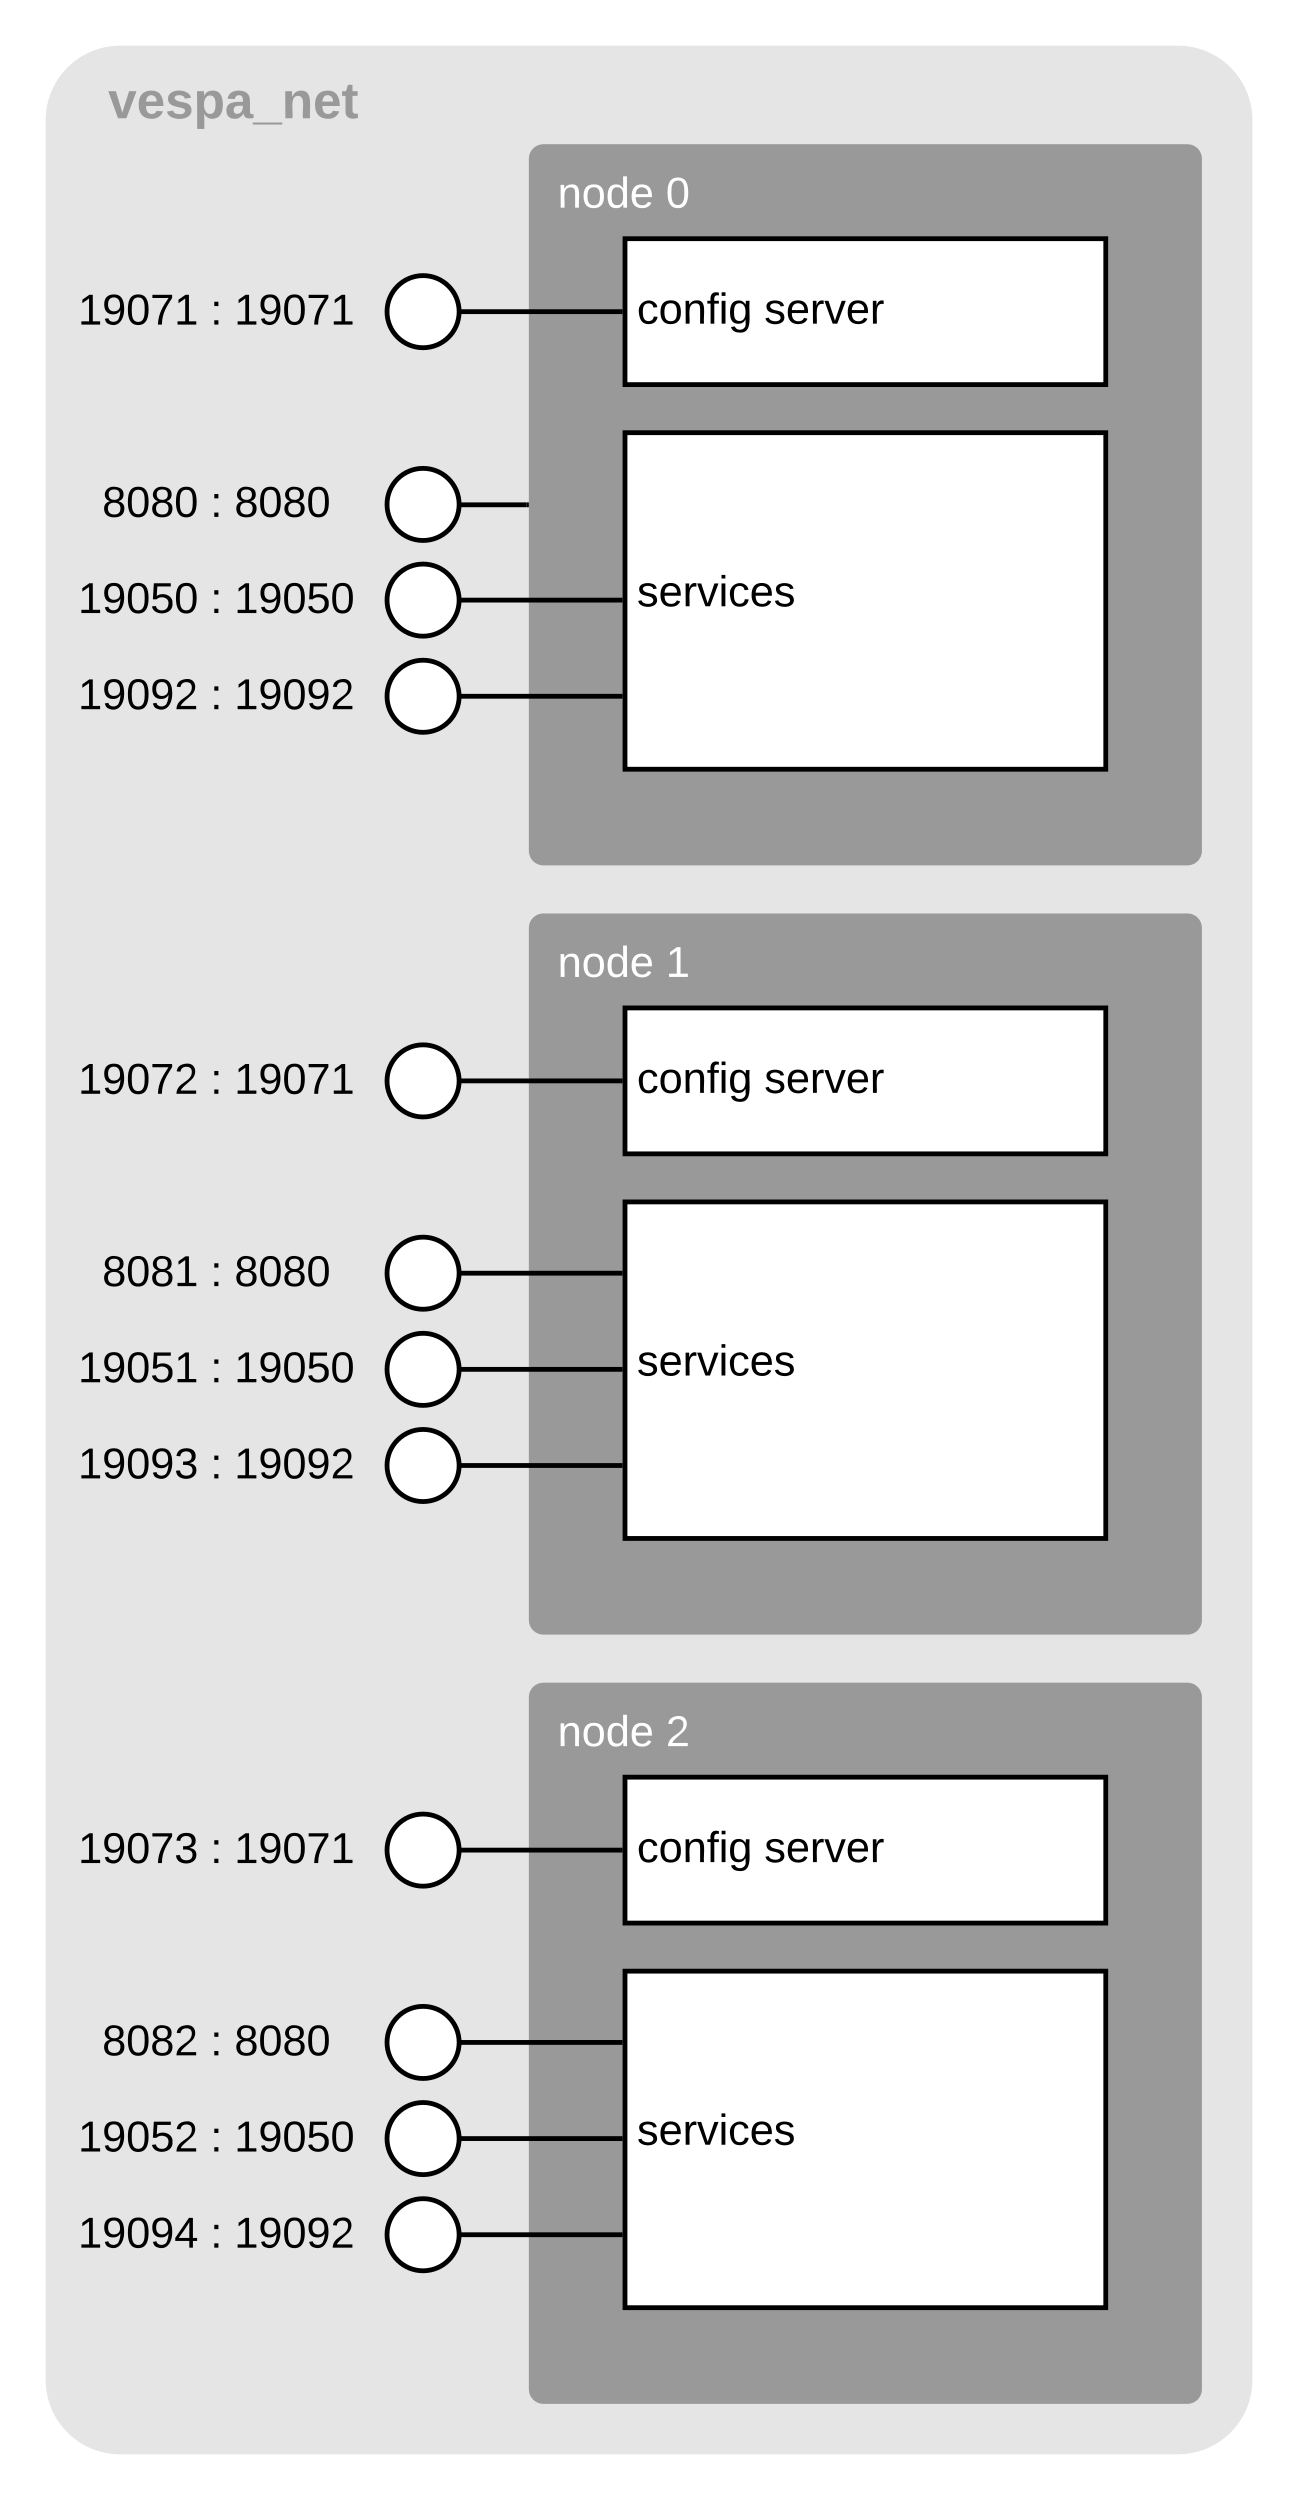
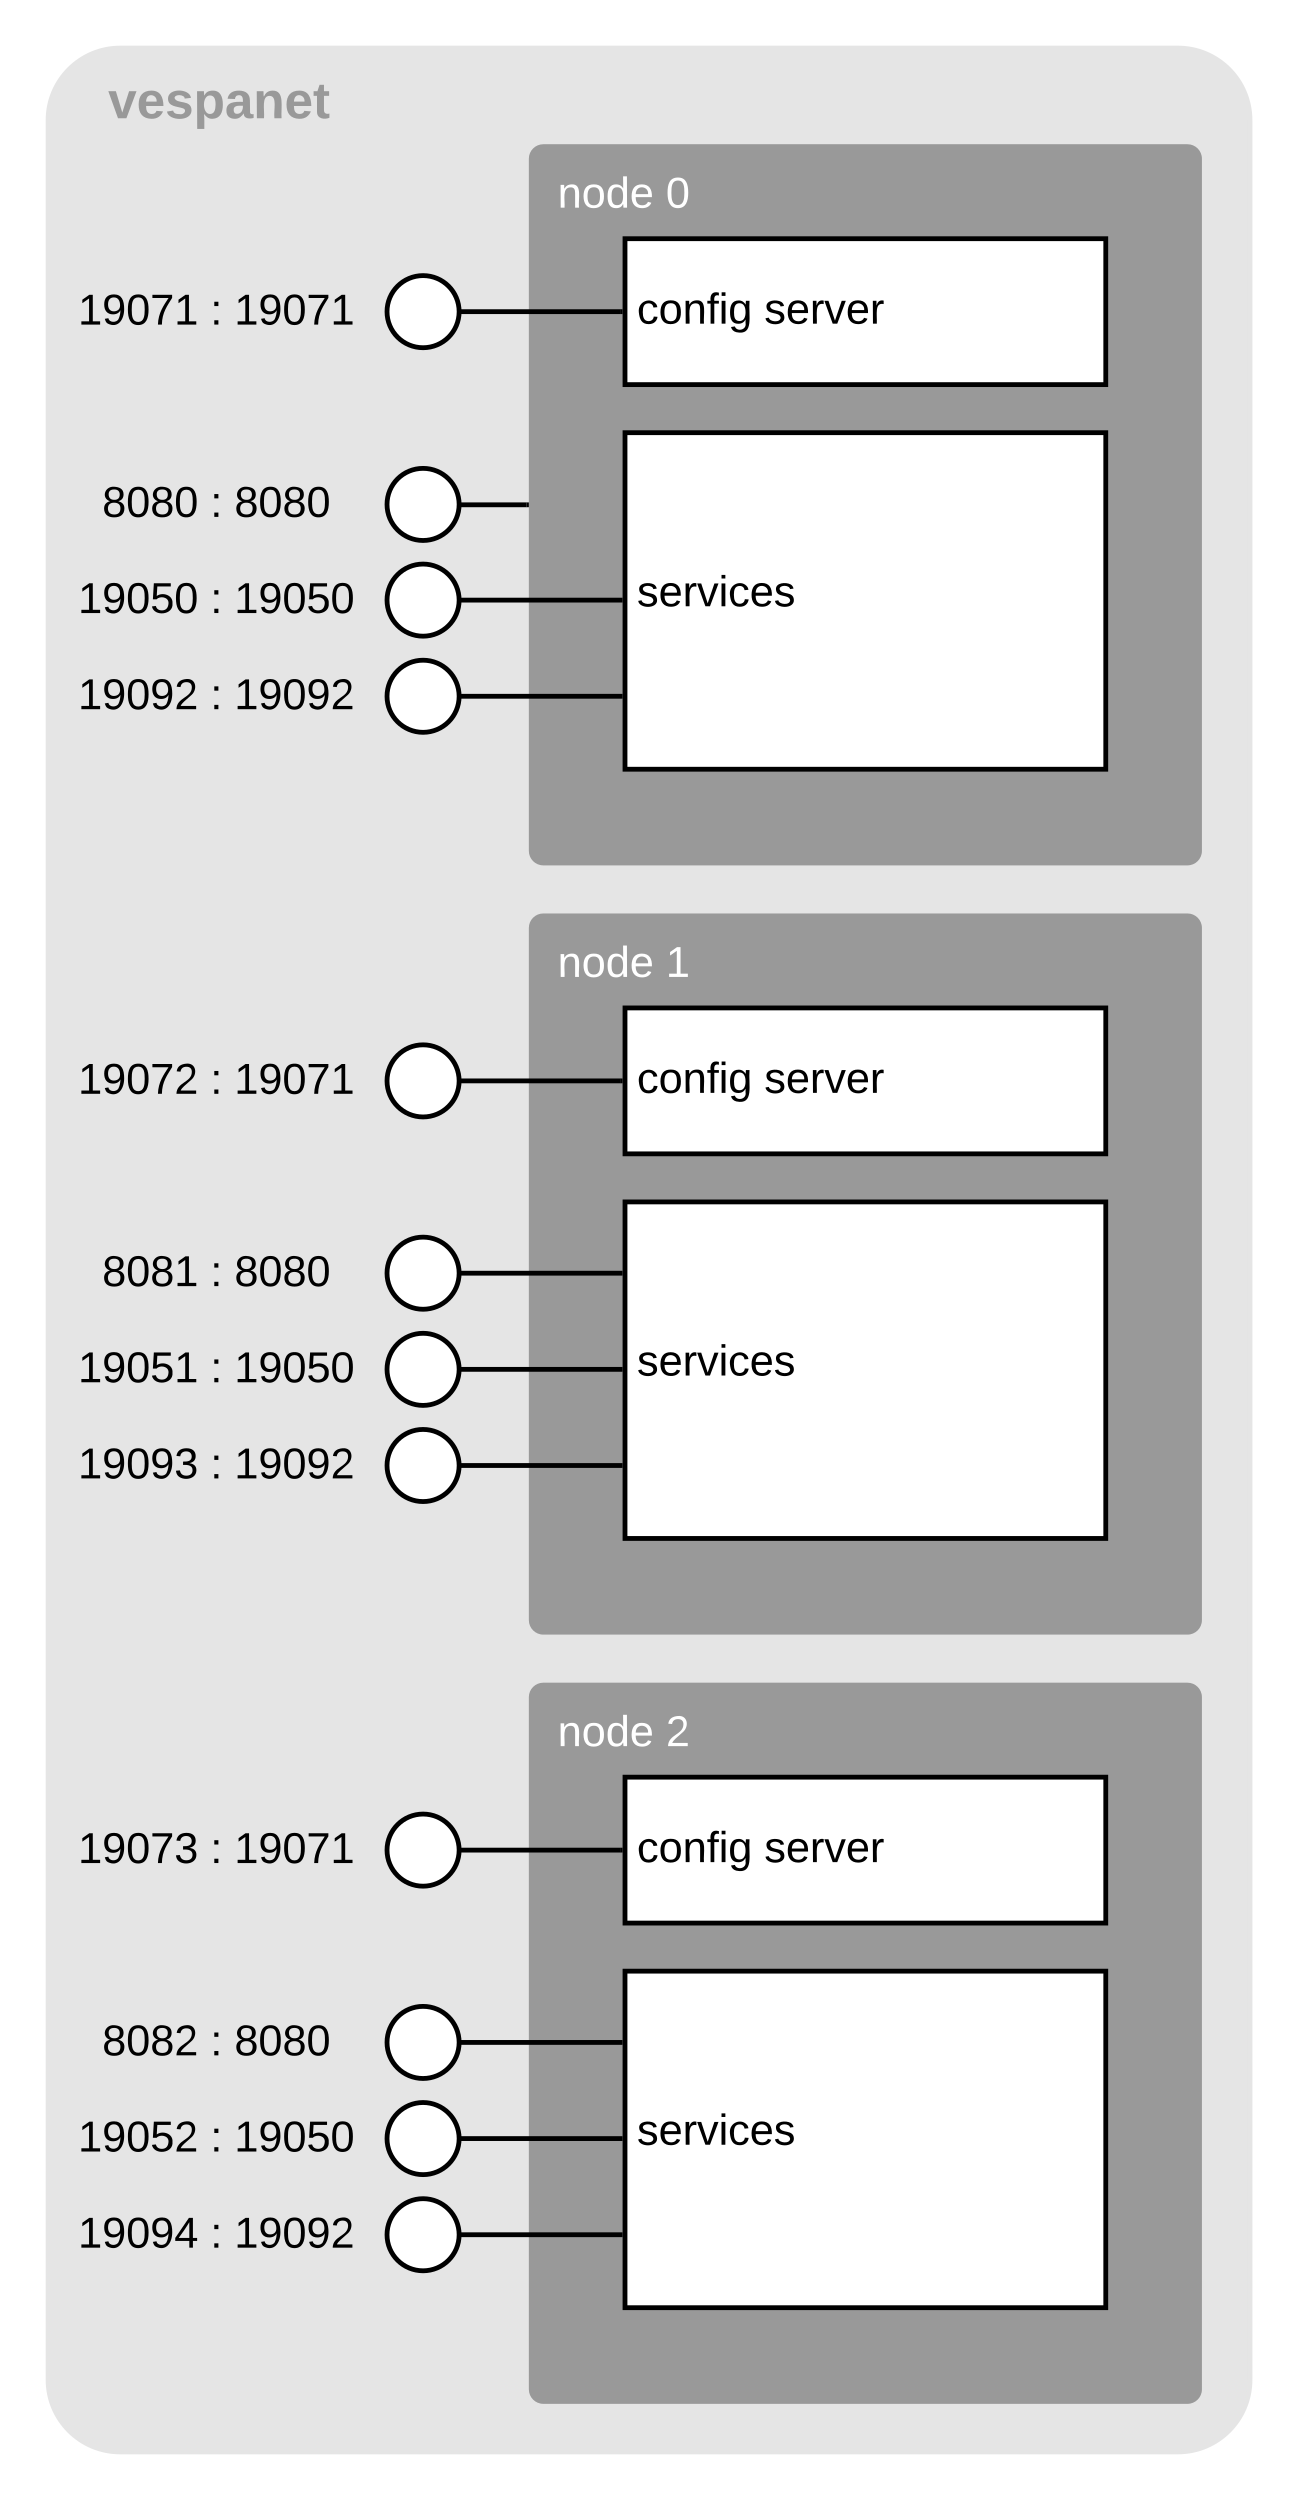
<svg xmlns="http://www.w3.org/2000/svg" xmlns:ns1="lucid" xmlns:xlink="http://www.w3.org/1999/xlink" width="540" height="1040">
  <g transform="translate(-240 1120)" ns1:page-tab-id="0_0">
    <path d="M0-1259.2h1870.4V64H0z" fill="#fff" />
    <path d="M730-1100c16.57 0 30 13.43 30 30v940c0 16.57-13.43 30-30 30H290c-16.57 0-30-13.43-30-30v-940c0-16.57 13.43-30 30-30z" stroke="#e5e5e5" stroke-width="2" fill="#e5e5e5" />
    <path d="M460-734c0-3.3 2.7-6 6-6h268c3.3 0 6 2.7 6 6v288c0 3.3-2.7 6-6 6H466c-3.3 0-6-2.7-6-6z" stroke="#000" stroke-opacity="0" stroke-width="3" fill="#999" />
    <use xlink:href="#a" transform="matrix(1,0,0,1,472,-728) translate(0 14.4)" />
    <use xlink:href="#b" transform="matrix(1,0,0,1,472,-728) translate(45 14.4)" />
    <path d="M460-414c0-3.3 2.7-6 6-6h268c3.3 0 6 2.7 6 6v288c0 3.3-2.7 6-6 6H466c-3.3 0-6-2.7-6-6z" stroke="#000" stroke-opacity="0" stroke-width="3" fill="#999" />
    <use xlink:href="#a" transform="matrix(1,0,0,1,472,-408) translate(0 14.4)" />
    <use xlink:href="#c" transform="matrix(1,0,0,1,472,-408) translate(45 14.4)" />
    <path d="M460-1054c0-3.3 2.7-6 6-6h268c3.3 0 6 2.7 6 6v288c0 3.3-2.7 6-6 6H466c-3.3 0-6-2.7-6-6z" stroke="#000" stroke-opacity="0" stroke-width="3" fill="#999" />
    <use xlink:href="#a" transform="matrix(1,0,0,1,472,-1048) translate(0 14.4)" />
    <use xlink:href="#d" transform="matrix(1,0,0,1,472,-1048) translate(45 14.4)" />
    <path d="M500-1020.7h200v60.7H500z" stroke="#000" stroke-width="2" fill="#fff" />
    <use xlink:href="#e" transform="matrix(1,0,0,1,505,-1015.697) translate(0 30.3375)" />
    <use xlink:href="#f" transform="matrix(1,0,0,1,505,-1015.697) translate(52.95 30.3375)" />
    <path d="M280-1100h220v47.4H280z" stroke="#000" stroke-opacity="0" stroke-width="2" fill="#fff" fill-opacity="0" />
    <use xlink:href="#g" transform="matrix(1,0,0,1,285,-1095) translate(0 24.19167)" />
    <path d="M500-940h200v140H500z" stroke="#000" stroke-width="2" fill="#fff" />
    <use xlink:href="#h" transform="matrix(1,0,0,1,505,-935) translate(0 67.2125)" />
    <path d="M498-990.35h-67.33" stroke="#000" stroke-width="2" fill="none" />
    <path d="M499-989.35h-1.03v-2H499" />
    <path d="M431-990.35c0 8.3-6.7 15-15 15-8.28 0-15-6.7-15-15 0-8.28 6.72-15 15-15 8.3 0 15 6.72 15 15z" stroke="#000" stroke-width="2" fill="#fff" />
    <path d="M260-1020h140v60H260z" stroke="#000" stroke-opacity="0" stroke-width="2" fill="#fff" fill-opacity="0" />
    <use xlink:href="#i" transform="matrix(1,0,0,1,265,-1015) translate(7.5 30.025)" />
    <use xlink:href="#j" transform="matrix(1,0,0,1,265,-1015) translate(62.5 30.025)" />
    <use xlink:href="#k" transform="matrix(1,0,0,1,265,-1015) translate(72.5 30.025)" />
    <path d="M459-910h-28.68" stroke="#000" stroke-width="2" fill="none" />
    <path d="M460-909h-1.03v-2H460" />
    <path d="M431-910.16c0 8.28-6.72 15-15 15-8.3 0-15-6.72-15-15 0-8.3 6.7-15 15-15 8.28 0 15 6.7 15 15z" stroke="#000" stroke-width="2" fill="#fff" />
    <path d="M260-940h140v60H260z" stroke="#000" stroke-opacity="0" stroke-width="2" fill="#fff" fill-opacity="0" />
    <use xlink:href="#l" transform="matrix(1,0,0,1,265,-935) translate(17.5 30.025)" />
    <use xlink:href="#j" transform="matrix(1,0,0,1,265,-935) translate(62.5 30.025)" />
    <use xlink:href="#m" transform="matrix(1,0,0,1,265,-935) translate(72.5 30.025)" />
    <path d="M498-870.35h-67.33M497.97-870.35H499" stroke="#000" stroke-width="2" fill="none" />
    <path d="M431-870.35c0 8.3-6.72 15-15 15-8.28 0-15-6.7-15-15 0-8.28 6.72-15 15-15 8.28 0 15 6.72 15 15z" stroke="#000" stroke-width="2" fill="#fff" />
    <path d="M260-900h140v60H260z" stroke="#000" stroke-opacity="0" stroke-width="2" fill="#fff" fill-opacity="0" />
    <use xlink:href="#n" transform="matrix(1,0,0,1,265,-895) translate(7.5 30.025)" />
    <use xlink:href="#j" transform="matrix(1,0,0,1,265,-895) translate(62.5 30.025)" />
    <use xlink:href="#o" transform="matrix(1,0,0,1,265,-895) translate(72.5 30.025)" />
    <path d="M498-830.35h-67.33M497.97-830.35H499" stroke="#000" stroke-width="2" fill="none" />
    <path d="M431-830.35c0 8.3-6.72 15-15 15-8.28 0-15-6.7-15-15 0-8.28 6.72-15 15-15 8.28 0 15 6.72 15 15z" stroke="#000" stroke-width="2" fill="#fff" />
    <path d="M260-860h140v60H260z" stroke="#000" stroke-opacity="0" stroke-width="2" fill="#fff" fill-opacity="0" />
    <use xlink:href="#p" transform="matrix(1,0,0,1,265,-855) translate(7.5 30.025)" />
    <use xlink:href="#j" transform="matrix(1,0,0,1,265,-855) translate(62.5 30.025)" />
    <use xlink:href="#q" transform="matrix(1,0,0,1,265,-855) translate(72.5 30.025)" />
    <path d="M500-700.7h200v60.7H500z" stroke="#000" stroke-width="2" fill="#fff" />
    <use xlink:href="#e" transform="matrix(1,0,0,1,505,-695.6968) translate(0 30.3375)" />
    <use xlink:href="#f" transform="matrix(1,0,0,1,505,-695.6968) translate(52.95 30.3375)" />
    <path d="M500-620h200v140H500z" stroke="#000" stroke-width="2" fill="#fff" />
    <use xlink:href="#h" transform="matrix(1,0,0,1,505,-615) translate(0 67.2125)" />
    <path d="M498-670.35h-67.33" stroke="#000" stroke-width="2" fill="none" />
    <path d="M499-669.35h-1.03v-2H499" />
    <path d="M431-670.35c0 8.3-6.7 15-15 15-8.28 0-15-6.7-15-15 0-8.28 6.72-15 15-15 8.3 0 15 6.72 15 15z" stroke="#000" stroke-width="2" fill="#fff" />
    <path d="M260-700h140v60H260z" stroke="#000" stroke-opacity="0" stroke-width="2" fill="#fff" fill-opacity="0" />
    <use xlink:href="#r" transform="matrix(1,0,0,1,265,-695) translate(7.5 30.025)" />
    <use xlink:href="#j" transform="matrix(1,0,0,1,265,-695) translate(62.5 30.025)" />
    <use xlink:href="#k" transform="matrix(1,0,0,1,265,-695) translate(72.5 30.025)" />
    <path d="M498-590.35h-67.33M497.97-590.35H499" stroke="#000" stroke-width="2" fill="none" />
    <path d="M431-590.35c0 8.3-6.72 15-15 15-8.28 0-15-6.7-15-15 0-8.28 6.72-15 15-15 8.28 0 15 6.72 15 15z" stroke="#000" stroke-width="2" fill="#fff" />
    <path d="M260-620h140v60H260z" stroke="#000" stroke-opacity="0" stroke-width="2" fill="#fff" fill-opacity="0" />
    <use xlink:href="#s" transform="matrix(1,0,0,1,265,-615) translate(17.5 30.025)" />
    <use xlink:href="#j" transform="matrix(1,0,0,1,265,-615) translate(62.5 30.025)" />
    <use xlink:href="#m" transform="matrix(1,0,0,1,265,-615) translate(72.5 30.025)" />
    <path d="M498-550.35h-67.33M497.97-550.35H499" stroke="#000" stroke-width="2" fill="none" />
    <path d="M431-550.35c0 8.3-6.72 15-15 15-8.28 0-15-6.7-15-15 0-8.28 6.72-15 15-15 8.28 0 15 6.72 15 15z" stroke="#000" stroke-width="2" fill="#fff" />
    <path d="M260-580h140v60H260z" stroke="#000" stroke-opacity="0" stroke-width="2" fill="#fff" fill-opacity="0" />
    <use xlink:href="#t" transform="matrix(1,0,0,1,265,-575) translate(7.5 30.025)" />
    <use xlink:href="#j" transform="matrix(1,0,0,1,265,-575) translate(62.5 30.025)" />
    <use xlink:href="#o" transform="matrix(1,0,0,1,265,-575) translate(72.5 30.025)" />
    <path d="M498-510.35h-67.33M497.97-510.35H499" stroke="#000" stroke-width="2" fill="none" />
    <path d="M431-510.35c0 8.3-6.72 15-15 15-8.28 0-15-6.7-15-15 0-8.28 6.72-15 15-15 8.28 0 15 6.72 15 15z" stroke="#000" stroke-width="2" fill="#fff" />
    <path d="M260-540h140v60H260z" stroke="#000" stroke-opacity="0" stroke-width="2" fill="#fff" fill-opacity="0" />
    <use xlink:href="#u" transform="matrix(1,0,0,1,265,-535) translate(7.5 30.025)" />
    <use xlink:href="#j" transform="matrix(1,0,0,1,265,-535) translate(62.5 30.025)" />
    <use xlink:href="#q" transform="matrix(1,0,0,1,265,-535) translate(72.5 30.025)" />
    <path d="M500-380.7h200v60.7H500z" stroke="#000" stroke-width="2" fill="#fff" />
    <use xlink:href="#e" transform="matrix(1,0,0,1,505,-375.6968) translate(0 30.3375)" />
    <use xlink:href="#f" transform="matrix(1,0,0,1,505,-375.6968) translate(52.95 30.3375)" />
    <path d="M500-300h200v140H500z" stroke="#000" stroke-width="2" fill="#fff" />
    <g>
      <use xlink:href="#h" transform="matrix(1,0,0,1,505,-295) translate(0 67.2125)" />
    </g>
    <path d="M498-350.35h-67.33" stroke="#000" stroke-width="2" fill="none" />
    <path d="M499-349.35h-1.03v-2H499" />
    <path d="M431-350.35c0 8.3-6.72 15-15 15-8.28 0-15-6.7-15-15 0-8.28 6.72-15 15-15 8.28 0 15 6.72 15 15z" stroke="#000" stroke-width="2" fill="#fff" />
    <path d="M260-380h140v60H260z" stroke="#000" stroke-opacity="0" stroke-width="2" fill="#fff" fill-opacity="0" />
    <g>
      <use xlink:href="#v" transform="matrix(1,0,0,1,265,-375) translate(7.5 30.025)" />
      <use xlink:href="#j" transform="matrix(1,0,0,1,265,-375) translate(62.5 30.025)" />
      <use xlink:href="#k" transform="matrix(1,0,0,1,265,-375) translate(72.5 30.025)" />
    </g>
    <path d="M498-270.35h-67.33M497.97-270.35H499" stroke="#000" stroke-width="2" fill="none" />
    <path d="M431-270.35c0 8.3-6.72 15-15 15-8.28 0-15-6.7-15-15 0-8.28 6.72-15 15-15 8.28 0 15 6.72 15 15z" stroke="#000" stroke-width="2" fill="#fff" />
    <path d="M260-300h140v60H260z" stroke="#000" stroke-opacity="0" stroke-width="2" fill="#fff" fill-opacity="0" />
    <g>
      <use xlink:href="#w" transform="matrix(1,0,0,1,265,-295) translate(17.5 30.025)" />
      <use xlink:href="#j" transform="matrix(1,0,0,1,265,-295) translate(62.5 30.025)" />
      <use xlink:href="#m" transform="matrix(1,0,0,1,265,-295) translate(72.5 30.025)" />
    </g>
    <path d="M498-230.35h-67.33M497.97-230.35H499" stroke="#000" stroke-width="2" fill="none" />
    <path d="M431-230.35c0 8.3-6.72 15-15 15-8.28 0-15-6.7-15-15 0-8.28 6.72-15 15-15 8.28 0 15 6.72 15 15z" stroke="#000" stroke-width="2" fill="#fff" />
    <path d="M260-260h140v60H260z" stroke="#000" stroke-opacity="0" stroke-width="2" fill="#fff" fill-opacity="0" />
    <g>
      <use xlink:href="#x" transform="matrix(1,0,0,1,265,-255) translate(7.5 30.025)" />
      <use xlink:href="#j" transform="matrix(1,0,0,1,265,-255) translate(62.5 30.025)" />
      <use xlink:href="#o" transform="matrix(1,0,0,1,265,-255) translate(72.5 30.025)" />
    </g>
    <path d="M498-190.35h-67.33M497.97-190.35H499" stroke="#000" stroke-width="2" fill="none" />
    <path d="M431-190.35c0 8.3-6.72 15-15 15-8.28 0-15-6.7-15-15 0-8.28 6.72-15 15-15 8.28 0 15 6.72 15 15z" stroke="#000" stroke-width="2" fill="#fff" />
    <path d="M260-220h140v60H260z" stroke="#000" stroke-opacity="0" stroke-width="2" fill="#fff" fill-opacity="0" />
    <g>
      <use xlink:href="#y" transform="matrix(1,0,0,1,265,-215) translate(7.5 30.025)" />
      <use xlink:href="#j" transform="matrix(1,0,0,1,265,-215) translate(62.5 30.025)" />
      <use xlink:href="#q" transform="matrix(1,0,0,1,265,-215) translate(72.5 30.025)" />
    </g>
    <defs>
      <path fill="#fff" d="M117-194c89-4 53 116 60 194h-32v-121c0-31-8-49-39-48C34-167 62-67 57 0H25l-1-190h30c1 10-1 24 2 32 11-22 29-35 61-36" id="z" />
      <path fill="#fff" d="M100-194c62-1 85 37 85 99 1 63-27 99-86 99S16-35 15-95c0-66 28-99 85-99zM99-20c44 1 53-31 53-75 0-43-8-75-51-75s-53 32-53 75 10 74 51 75" id="A" />
      <path fill="#fff" d="M85-194c31 0 48 13 60 33l-1-100h32l1 261h-30c-2-10 0-23-3-31C134-8 116 4 85 4 32 4 16-35 15-94c0-66 23-100 70-100zm9 24c-40 0-46 34-46 75 0 40 6 74 45 74 42 0 51-32 51-76 0-42-9-74-50-73" id="B" />
      <path fill="#fff" d="M100-194c63 0 86 42 84 106H49c0 40 14 67 53 68 26 1 43-12 49-29l28 8c-11 28-37 45-77 45C44 4 14-33 15-96c1-61 26-98 85-98zm52 81c6-60-76-77-97-28-3 7-6 17-6 28h103" id="C" />
      <g id="a">
        <use transform="matrix(0.05,0,0,0.05,0,0)" xlink:href="#z" />
        <use transform="matrix(0.05,0,0,0.05,10,0)" xlink:href="#A" />
        <use transform="matrix(0.05,0,0,0.05,20,0)" xlink:href="#B" />
        <use transform="matrix(0.05,0,0,0.05,30,0)" xlink:href="#C" />
      </g>
      <path fill="#fff" d="M27 0v-27h64v-190l-56 39v-29l58-41h29v221h61V0H27" id="D" />
      <use transform="matrix(0.05,0,0,0.05,0,0)" xlink:href="#D" id="b" />
      <path fill="#fff" d="M101-251c82-7 93 87 43 132L82-64C71-53 59-42 53-27h129V0H18c2-99 128-94 128-182 0-28-16-43-45-43s-46 15-49 41l-32-3c6-41 34-60 81-64" id="E" />
      <use transform="matrix(0.05,0,0,0.05,0,0)" xlink:href="#E" id="c" />
      <path fill="#fff" d="M101-251c68 0 85 55 85 127S166 4 100 4C33 4 14-52 14-124c0-73 17-127 87-127zm-1 229c47 0 54-49 54-102s-4-102-53-102c-51 0-55 48-55 102 0 53 5 102 54 102" id="F" />
      <use transform="matrix(0.05,0,0,0.05,0,0)" xlink:href="#F" id="d" />
      <path d="M96-169c-40 0-48 33-48 73s9 75 48 75c24 0 41-14 43-38l32 2c-6 37-31 61-74 61-59 0-76-41-82-99-10-93 101-131 147-64 4 7 5 14 7 22l-32 3c-4-21-16-35-41-35" id="G" />
      <path d="M100-194c62-1 85 37 85 99 1 63-27 99-86 99S16-35 15-95c0-66 28-99 85-99zM99-20c44 1 53-31 53-75 0-43-8-75-51-75s-53 32-53 75 10 74 51 75" id="H" />
      <path d="M117-194c89-4 53 116 60 194h-32v-121c0-31-8-49-39-48C34-167 62-67 57 0H25l-1-190h30c1 10-1 24 2 32 11-22 29-35 61-36" id="I" />
      <path d="M101-234c-31-9-42 10-38 44h38v23H63V0H32v-167H5v-23h27c-7-52 17-82 69-68v24" id="J" />
      <path d="M24-231v-30h32v30H24zM24 0v-190h32V0H24" id="K" />
      <path d="M177-190C167-65 218 103 67 71c-23-6-38-20-44-43l32-5c15 47 100 32 89-28v-30C133-14 115 1 83 1 29 1 15-40 15-95c0-56 16-97 71-98 29-1 48 16 59 35 1-10 0-23 2-32h30zM94-22c36 0 50-32 50-73 0-42-14-75-50-75-39 0-46 34-46 75s6 73 46 73" id="L" />
      <g id="e">
        <use transform="matrix(0.05,0,0,0.05,0,0)" xlink:href="#G" />
        <use transform="matrix(0.05,0,0,0.05,9,0)" xlink:href="#H" />
        <use transform="matrix(0.05,0,0,0.05,19,0)" xlink:href="#I" />
        <use transform="matrix(0.05,0,0,0.05,29,0)" xlink:href="#J" />
        <use transform="matrix(0.05,0,0,0.05,34,0)" xlink:href="#K" />
        <use transform="matrix(0.05,0,0,0.05,37.95,0)" xlink:href="#L" />
      </g>
      <path d="M135-143c-3-34-86-38-87 0 15 53 115 12 119 90S17 21 10-45l28-5c4 36 97 45 98 0-10-56-113-15-118-90-4-57 82-63 122-42 12 7 21 19 24 35" id="M" />
      <path d="M100-194c63 0 86 42 84 106H49c0 40 14 67 53 68 26 1 43-12 49-29l28 8c-11 28-37 45-77 45C44 4 14-33 15-96c1-61 26-98 85-98zm52 81c6-60-76-77-97-28-3 7-6 17-6 28h103" id="N" />
      <path d="M114-163C36-179 61-72 57 0H25l-1-190h30c1 12-1 29 2 39 6-27 23-49 58-41v29" id="O" />
      <path d="M108 0H70L1-190h34L89-25l56-165h34" id="P" />
      <g id="f">
        <use transform="matrix(0.05,0,0,0.05,0,0)" xlink:href="#M" />
        <use transform="matrix(0.05,0,0,0.05,9,0)" xlink:href="#N" />
        <use transform="matrix(0.05,0,0,0.05,19,0)" xlink:href="#O" />
        <use transform="matrix(0.05,0,0,0.05,24.95,0)" xlink:href="#P" />
        <use transform="matrix(0.05,0,0,0.05,33.95,0)" xlink:href="#N" />
        <use transform="matrix(0.05,0,0,0.05,43.95,0)" xlink:href="#O" />
      </g>
      <path fill="#999" d="M128 0H69L1-190h53L99-40l48-150h52" id="Q" />
      <path fill="#999" d="M185-48c-13 30-37 53-82 52C43 2 14-33 14-96s30-98 90-98c62 0 83 45 84 108H66c0 31 8 55 39 56 18 0 30-7 34-22zm-45-69c5-46-57-63-70-21-2 6-4 13-4 21h74" id="R" />
      <path fill="#999" d="M137-138c1-29-70-34-71-4 15 46 118 7 119 86 1 83-164 76-172 9l43-7c4 19 20 25 44 25 33 8 57-30 24-41C81-84 22-81 20-136c-2-80 154-74 161-7" id="S" />
      <path fill="#999" d="M135-194c53 0 70 44 70 98 0 56-19 98-73 100-31 1-45-17-59-34 3 33 2 69 2 105H25l-1-265h48c2 10 0 23 3 31 11-24 29-35 60-35zM114-30c33 0 39-31 40-66 0-38-9-64-40-64-56 0-55 130 0 130" id="T" />
      <path fill="#999" d="M133-34C117-15 103 5 69 4 32 3 11-16 11-54c-1-60 55-63 116-61 1-26-3-47-28-47-18 1-26 9-28 27l-52-2c7-38 36-58 82-57s74 22 75 68l1 82c-1 14 12 18 25 15v27c-30 8-71 5-69-32zm-48 3c29 0 43-24 42-57-32 0-66-3-65 30 0 17 8 27 23 27" id="U" />
-       <path fill="#999" d="M-4 44V30h207v14H-4" id="V" />
-       <path fill="#999" d="M135-194c87-1 58 113 63 194h-50c-7-57 23-157-34-157-59 0-34 97-39 157H25l-1-190h47c2 12-1 28 3 38 12-26 28-41 61-42" id="W" />
-       <path fill="#999" d="M115-3C79 11 28 4 28-45v-112H4v-33h27l15-45h31v45h36v33H77v99c-1 23 16 31 38 25v30" id="X" />
+       <path fill="#999" d="M135-194c87-1 58 113 63 194h-50c-7-57 23-157-34-157-59 0-34 97-39 157H25l-1-190h47c2 12-1 28 3 38 12-26 28-41 61-42" id="V" />
+       <path fill="#999" d="M115-3C79 11 28 4 28-45v-112H4v-33h27l15-45h31v45h36v33H77v99c-1 23 16 31 38 25v30" id="W" />
      <g id="g">
        <use transform="matrix(0.05925926,0,0,0.05925926,0,0)" xlink:href="#Q" />
        <use transform="matrix(0.05925926,0,0,0.05925926,11.85185,0)" xlink:href="#R" />
        <use transform="matrix(0.05925926,0,0,0.05925926,23.7037,0)" xlink:href="#S" />
        <use transform="matrix(0.05925926,0,0,0.05925926,35.55556,0)" xlink:href="#T" />
        <use transform="matrix(0.05925926,0,0,0.05925926,48.53333,0)" xlink:href="#U" />
        <use transform="matrix(0.05925926,0,0,0.05925926,60.38519,0)" xlink:href="#V" />
-         <use transform="matrix(0.05925926,0,0,0.05925926,72.23704,0)" xlink:href="#W" />
-         <use transform="matrix(0.05925926,0,0,0.05925926,85.21481,0)" xlink:href="#R" />
-         <use transform="matrix(0.05925926,0,0,0.05925926,97.06667,0)" xlink:href="#X" />
+         <use transform="matrix(0.05925926,0,0,0.05925926,73.36296,0)" xlink:href="#R" />
+         <use transform="matrix(0.05925926,0,0,0.05925926,85.21481,0)" xlink:href="#W" />
      </g>
      <g id="h">
        <use transform="matrix(0.05,0,0,0.05,0,0)" xlink:href="#M" />
        <use transform="matrix(0.05,0,0,0.05,9,0)" xlink:href="#N" />
        <use transform="matrix(0.05,0,0,0.05,19,0)" xlink:href="#O" />
        <use transform="matrix(0.05,0,0,0.05,24.95,0)" xlink:href="#P" />
        <use transform="matrix(0.05,0,0,0.05,33.95,0)" xlink:href="#K" />
        <use transform="matrix(0.05,0,0,0.05,37.9,0)" xlink:href="#G" />
        <use transform="matrix(0.05,0,0,0.05,46.9,0)" xlink:href="#N" />
        <use transform="matrix(0.05,0,0,0.05,56.9,0)" xlink:href="#M" />
      </g>
-       <path d="M27 0v-27h64v-190l-56 39v-29l58-41h29v221h61V0H27" id="Y" />
-       <path d="M99-251c64 0 84 50 84 122C183-37 130 33 47-8c-14-7-20-23-25-40l30-5c6 39 69 39 84 7 9-19 16-44 16-74-10 22-31 35-62 35-49 0-73-33-73-83 0-54 28-83 82-83zm-1 141c31-1 51-18 51-49 0-36-14-67-51-67-34 0-49 23-49 58 0 34 15 58 49 58" id="Z" />
-       <path d="M101-251c68 0 85 55 85 127S166 4 100 4C33 4 14-52 14-124c0-73 17-127 87-127zm-1 229c47 0 54-49 54-102s-4-102-53-102c-51 0-55 48-55 102 0 53 5 102 54 102" id="aa" />
-       <path d="M64 0c3-98 48-159 88-221H18v-27h164v26C143-157 98-101 97 0H64" id="ab" />
+       <path d="M27 0v-27h64v-190l-56 39v-29l58-41h29v221h61V0H27" id="X" />
+       <path d="M99-251c64 0 84 50 84 122C183-37 130 33 47-8c-14-7-20-23-25-40l30-5c6 39 69 39 84 7 9-19 16-44 16-74-10 22-31 35-62 35-49 0-73-33-73-83 0-54 28-83 82-83zm-1 141c31-1 51-18 51-49 0-36-14-67-51-67-34 0-49 23-49 58 0 34 15 58 49 58" id="Y" />
+       <path d="M101-251c68 0 85 55 85 127S166 4 100 4C33 4 14-52 14-124c0-73 17-127 87-127zm-1 229c47 0 54-49 54-102s-4-102-53-102c-51 0-55 48-55 102 0 53 5 102 54 102" id="Z" />
+       <path d="M64 0c3-98 48-159 88-221H18v-27h164v26C143-157 98-101 97 0H64" id="aa" />
      <g id="i">
-         <use transform="matrix(0.05,0,0,0.05,0,0)" xlink:href="#Y" />
+         <use transform="matrix(0.05,0,0,0.05,0,0)" xlink:href="#X" />
+         <use transform="matrix(0.05,0,0,0.05,10,0)" xlink:href="#Y" />
+         <use transform="matrix(0.05,0,0,0.05,20,0)" xlink:href="#Z" />
+         <use transform="matrix(0.05,0,0,0.05,30,0)" xlink:href="#aa" />
+         <use transform="matrix(0.05,0,0,0.05,40,0)" xlink:href="#X" />
+       </g>
+       <path d="M33-154v-36h34v36H33zM33 0v-36h34V0H33" id="ab" />
+       <use transform="matrix(0.05,0,0,0.05,0,0)" xlink:href="#ab" id="j" />
+       <g id="k">
+         <use transform="matrix(0.05,0,0,0.05,0,0)" xlink:href="#X" />
+         <use transform="matrix(0.05,0,0,0.05,10,0)" xlink:href="#Y" />
+         <use transform="matrix(0.05,0,0,0.05,20,0)" xlink:href="#Z" />
+         <use transform="matrix(0.05,0,0,0.05,30,0)" xlink:href="#aa" />
+         <use transform="matrix(0.05,0,0,0.05,40,0)" xlink:href="#X" />
+       </g>
+       <path d="M134-131c28 9 52 24 51 62-1 50-34 73-85 73S17-19 16-69c0-36 21-54 49-61-75-25-45-126 34-121 46 3 78 18 79 63 0 33-17 51-44 57zm-34-11c31 1 46-15 46-44 0-28-17-43-47-42-29 0-46 13-45 42 1 28 16 44 46 44zm1 122c35 0 51-18 51-52 0-30-18-46-53-46-33 0-51 17-51 47 0 34 19 51 53 51" id="ac" />
+       <g id="l">
+         <use transform="matrix(0.05,0,0,0.05,0,0)" xlink:href="#ac" />
        <use transform="matrix(0.05,0,0,0.05,10,0)" xlink:href="#Z" />
-         <use transform="matrix(0.05,0,0,0.05,20,0)" xlink:href="#aa" />
-         <use transform="matrix(0.05,0,0,0.05,30,0)" xlink:href="#ab" />
-         <use transform="matrix(0.05,0,0,0.05,40,0)" xlink:href="#Y" />
-       </g>
-       <path d="M33-154v-36h34v36H33zM33 0v-36h34V0H33" id="ac" />
-       <use transform="matrix(0.05,0,0,0.05,0,0)" xlink:href="#ac" id="j" />
-       <g id="k">
-         <use transform="matrix(0.05,0,0,0.05,0,0)" xlink:href="#Y" />
+         <use transform="matrix(0.05,0,0,0.05,20,0)" xlink:href="#ac" />
+         <use transform="matrix(0.05,0,0,0.05,30,0)" xlink:href="#Z" />
+       </g>
+       <g id="m">
+         <use transform="matrix(0.05,0,0,0.05,0,0)" xlink:href="#ac" />
        <use transform="matrix(0.05,0,0,0.05,10,0)" xlink:href="#Z" />
-         <use transform="matrix(0.05,0,0,0.05,20,0)" xlink:href="#aa" />
-         <use transform="matrix(0.05,0,0,0.05,30,0)" xlink:href="#ab" />
-         <use transform="matrix(0.05,0,0,0.05,40,0)" xlink:href="#Y" />
-       </g>
-       <path d="M134-131c28 9 52 24 51 62-1 50-34 73-85 73S17-19 16-69c0-36 21-54 49-61-75-25-45-126 34-121 46 3 78 18 79 63 0 33-17 51-44 57zm-34-11c31 1 46-15 46-44 0-28-17-43-47-42-29 0-46 13-45 42 1 28 16 44 46 44zm1 122c35 0 51-18 51-52 0-30-18-46-53-46-33 0-51 17-51 47 0 34 19 51 53 51" id="ad" />
-       <g id="l">
-         <use transform="matrix(0.05,0,0,0.05,0,0)" xlink:href="#ad" />
-         <use transform="matrix(0.05,0,0,0.05,10,0)" xlink:href="#aa" />
-         <use transform="matrix(0.05,0,0,0.05,20,0)" xlink:href="#ad" />
+         <use transform="matrix(0.05,0,0,0.05,20,0)" xlink:href="#ac" />
+         <use transform="matrix(0.05,0,0,0.05,30,0)" xlink:href="#Z" />
+       </g>
+       <path d="M54-142c48-35 137-8 131 61C196 18 31 33 14-55l32-4c7 23 22 37 52 37 35-1 51-22 54-58 4-55-73-65-99-34H22l8-134h141v27H59" id="ad" />
+       <g id="n">
+         <use transform="matrix(0.05,0,0,0.05,0,0)" xlink:href="#X" />
+         <use transform="matrix(0.05,0,0,0.05,10,0)" xlink:href="#Y" />
+         <use transform="matrix(0.05,0,0,0.05,20,0)" xlink:href="#Z" />
+         <use transform="matrix(0.05,0,0,0.05,30,0)" xlink:href="#ad" />
+         <use transform="matrix(0.05,0,0,0.05,40,0)" xlink:href="#Z" />
+       </g>
+       <g id="o">
+         <use transform="matrix(0.05,0,0,0.05,0,0)" xlink:href="#X" />
+         <use transform="matrix(0.05,0,0,0.05,10,0)" xlink:href="#Y" />
+         <use transform="matrix(0.05,0,0,0.05,20,0)" xlink:href="#Z" />
+         <use transform="matrix(0.05,0,0,0.05,30,0)" xlink:href="#ad" />
+         <use transform="matrix(0.05,0,0,0.05,40,0)" xlink:href="#Z" />
+       </g>
+       <path d="M101-251c82-7 93 87 43 132L82-64C71-53 59-42 53-27h129V0H18c2-99 128-94 128-182 0-28-16-43-45-43s-46 15-49 41l-32-3c6-41 34-60 81-64" id="ae" />
+       <g id="p">
+         <use transform="matrix(0.05,0,0,0.05,0,0)" xlink:href="#X" />
+         <use transform="matrix(0.05,0,0,0.05,10,0)" xlink:href="#Y" />
+         <use transform="matrix(0.05,0,0,0.05,20,0)" xlink:href="#Z" />
+         <use transform="matrix(0.05,0,0,0.05,30,0)" xlink:href="#Y" />
+         <use transform="matrix(0.05,0,0,0.05,40,0)" xlink:href="#ae" />
+       </g>
+       <g id="q">
+         <use transform="matrix(0.05,0,0,0.05,0,0)" xlink:href="#X" />
+         <use transform="matrix(0.05,0,0,0.05,10,0)" xlink:href="#Y" />
+         <use transform="matrix(0.05,0,0,0.05,20,0)" xlink:href="#Z" />
+         <use transform="matrix(0.05,0,0,0.05,30,0)" xlink:href="#Y" />
+         <use transform="matrix(0.05,0,0,0.05,40,0)" xlink:href="#ae" />
+       </g>
+       <g id="r">
+         <use transform="matrix(0.05,0,0,0.05,0,0)" xlink:href="#X" />
+         <use transform="matrix(0.05,0,0,0.05,10,0)" xlink:href="#Y" />
+         <use transform="matrix(0.05,0,0,0.05,20,0)" xlink:href="#Z" />
        <use transform="matrix(0.05,0,0,0.05,30,0)" xlink:href="#aa" />
-       </g>
-       <g id="m">
-         <use transform="matrix(0.05,0,0,0.05,0,0)" xlink:href="#ad" />
-         <use transform="matrix(0.05,0,0,0.05,10,0)" xlink:href="#aa" />
-         <use transform="matrix(0.05,0,0,0.05,20,0)" xlink:href="#ad" />
+         <use transform="matrix(0.05,0,0,0.05,40,0)" xlink:href="#ae" />
+       </g>
+       <g id="s">
+         <use transform="matrix(0.05,0,0,0.05,0,0)" xlink:href="#ac" />
+         <use transform="matrix(0.05,0,0,0.05,10,0)" xlink:href="#Z" />
+         <use transform="matrix(0.05,0,0,0.05,20,0)" xlink:href="#ac" />
+         <use transform="matrix(0.05,0,0,0.05,30,0)" xlink:href="#X" />
+       </g>
+       <g id="t">
+         <use transform="matrix(0.05,0,0,0.05,0,0)" xlink:href="#X" />
+         <use transform="matrix(0.05,0,0,0.05,10,0)" xlink:href="#Y" />
+         <use transform="matrix(0.05,0,0,0.05,20,0)" xlink:href="#Z" />
+         <use transform="matrix(0.05,0,0,0.05,30,0)" xlink:href="#ad" />
+         <use transform="matrix(0.05,0,0,0.05,40,0)" xlink:href="#X" />
+       </g>
+       <path d="M126-127c33 6 58 20 58 59 0 88-139 92-164 29-3-8-5-16-6-25l32-3c6 27 21 44 54 44 32 0 52-15 52-46 0-38-36-46-79-43v-28c39 1 72-4 72-42 0-27-17-43-46-43-28 0-47 15-49 41l-32-3c6-42 35-63 81-64 48-1 79 21 79 65 0 36-21 52-52 59" id="af" />
+       <g id="u">
+         <use transform="matrix(0.05,0,0,0.05,0,0)" xlink:href="#X" />
+         <use transform="matrix(0.05,0,0,0.05,10,0)" xlink:href="#Y" />
+         <use transform="matrix(0.05,0,0,0.05,20,0)" xlink:href="#Z" />
+         <use transform="matrix(0.05,0,0,0.05,30,0)" xlink:href="#Y" />
+         <use transform="matrix(0.05,0,0,0.05,40,0)" xlink:href="#af" />
+       </g>
+       <g id="v">
+         <use transform="matrix(0.05,0,0,0.05,0,0)" xlink:href="#X" />
+         <use transform="matrix(0.05,0,0,0.05,10,0)" xlink:href="#Y" />
+         <use transform="matrix(0.05,0,0,0.05,20,0)" xlink:href="#Z" />
        <use transform="matrix(0.05,0,0,0.05,30,0)" xlink:href="#aa" />
-       </g>
-       <path d="M54-142c48-35 137-8 131 61C196 18 31 33 14-55l32-4c7 23 22 37 52 37 35-1 51-22 54-58 4-55-73-65-99-34H22l8-134h141v27H59" id="ae" />
-       <g id="n">
-         <use transform="matrix(0.05,0,0,0.05,0,0)" xlink:href="#Y" />
+         <use transform="matrix(0.05,0,0,0.05,40,0)" xlink:href="#af" />
+       </g>
+       <g id="w">
+         <use transform="matrix(0.05,0,0,0.05,0,0)" xlink:href="#ac" />
        <use transform="matrix(0.05,0,0,0.05,10,0)" xlink:href="#Z" />
-         <use transform="matrix(0.05,0,0,0.05,20,0)" xlink:href="#aa" />
+         <use transform="matrix(0.05,0,0,0.05,20,0)" xlink:href="#ac" />
        <use transform="matrix(0.05,0,0,0.05,30,0)" xlink:href="#ae" />
-         <use transform="matrix(0.05,0,0,0.05,40,0)" xlink:href="#aa" />
-       </g>
-       <g id="o">
-         <use transform="matrix(0.05,0,0,0.05,0,0)" xlink:href="#Y" />
-         <use transform="matrix(0.05,0,0,0.05,10,0)" xlink:href="#Z" />
-         <use transform="matrix(0.05,0,0,0.05,20,0)" xlink:href="#aa" />
-         <use transform="matrix(0.05,0,0,0.05,30,0)" xlink:href="#ae" />
-         <use transform="matrix(0.05,0,0,0.05,40,0)" xlink:href="#aa" />
-       </g>
-       <path d="M101-251c82-7 93 87 43 132L82-64C71-53 59-42 53-27h129V0H18c2-99 128-94 128-182 0-28-16-43-45-43s-46 15-49 41l-32-3c6-41 34-60 81-64" id="af" />
-       <g id="p">
-         <use transform="matrix(0.05,0,0,0.05,0,0)" xlink:href="#Y" />
-         <use transform="matrix(0.05,0,0,0.05,10,0)" xlink:href="#Z" />
-         <use transform="matrix(0.05,0,0,0.05,20,0)" xlink:href="#aa" />
-         <use transform="matrix(0.05,0,0,0.05,30,0)" xlink:href="#Z" />
-         <use transform="matrix(0.05,0,0,0.05,40,0)" xlink:href="#af" />
-       </g>
-       <g id="q">
-         <use transform="matrix(0.05,0,0,0.05,0,0)" xlink:href="#Y" />
-         <use transform="matrix(0.05,0,0,0.05,10,0)" xlink:href="#Z" />
-         <use transform="matrix(0.05,0,0,0.05,20,0)" xlink:href="#aa" />
-         <use transform="matrix(0.05,0,0,0.05,30,0)" xlink:href="#Z" />
-         <use transform="matrix(0.05,0,0,0.05,40,0)" xlink:href="#af" />
-       </g>
-       <g id="r">
-         <use transform="matrix(0.05,0,0,0.05,0,0)" xlink:href="#Y" />
-         <use transform="matrix(0.05,0,0,0.05,10,0)" xlink:href="#Z" />
-         <use transform="matrix(0.05,0,0,0.05,20,0)" xlink:href="#aa" />
-         <use transform="matrix(0.05,0,0,0.05,30,0)" xlink:href="#ab" />
-         <use transform="matrix(0.05,0,0,0.05,40,0)" xlink:href="#af" />
-       </g>
-       <g id="s">
-         <use transform="matrix(0.05,0,0,0.05,0,0)" xlink:href="#ad" />
-         <use transform="matrix(0.05,0,0,0.05,10,0)" xlink:href="#aa" />
-         <use transform="matrix(0.05,0,0,0.05,20,0)" xlink:href="#ad" />
+       </g>
+       <g id="x">
+         <use transform="matrix(0.05,0,0,0.05,0,0)" xlink:href="#X" />
+         <use transform="matrix(0.05,0,0,0.05,10,0)" xlink:href="#Y" />
+         <use transform="matrix(0.05,0,0,0.05,20,0)" xlink:href="#Z" />
+         <use transform="matrix(0.05,0,0,0.05,30,0)" xlink:href="#ad" />
+         <use transform="matrix(0.05,0,0,0.05,40,0)" xlink:href="#ae" />
+       </g>
+       <path d="M155-56V0h-30v-56H8v-25l114-167h33v167h35v25h-35zm-30-156c-27 46-58 90-88 131h88v-131" id="ag" />
+       <g id="y">
+         <use transform="matrix(0.05,0,0,0.05,0,0)" xlink:href="#X" />
+         <use transform="matrix(0.05,0,0,0.05,10,0)" xlink:href="#Y" />
+         <use transform="matrix(0.05,0,0,0.05,20,0)" xlink:href="#Z" />
        <use transform="matrix(0.05,0,0,0.05,30,0)" xlink:href="#Y" />
-       </g>
-       <g id="t">
-         <use transform="matrix(0.05,0,0,0.05,0,0)" xlink:href="#Y" />
-         <use transform="matrix(0.05,0,0,0.05,10,0)" xlink:href="#Z" />
-         <use transform="matrix(0.05,0,0,0.05,20,0)" xlink:href="#aa" />
-         <use transform="matrix(0.05,0,0,0.05,30,0)" xlink:href="#ae" />
-         <use transform="matrix(0.05,0,0,0.05,40,0)" xlink:href="#Y" />
-       </g>
-       <path d="M126-127c33 6 58 20 58 59 0 88-139 92-164 29-3-8-5-16-6-25l32-3c6 27 21 44 54 44 32 0 52-15 52-46 0-38-36-46-79-43v-28c39 1 72-4 72-42 0-27-17-43-46-43-28 0-47 15-49 41l-32-3c6-42 35-63 81-64 48-1 79 21 79 65 0 36-21 52-52 59" id="ag" />
-       <g id="u">
-         <use transform="matrix(0.05,0,0,0.05,0,0)" xlink:href="#Y" />
-         <use transform="matrix(0.05,0,0,0.05,10,0)" xlink:href="#Z" />
-         <use transform="matrix(0.05,0,0,0.05,20,0)" xlink:href="#aa" />
-         <use transform="matrix(0.05,0,0,0.05,30,0)" xlink:href="#Z" />
        <use transform="matrix(0.05,0,0,0.05,40,0)" xlink:href="#ag" />
-       </g>
-       <g id="v">
-         <use transform="matrix(0.05,0,0,0.05,0,0)" xlink:href="#Y" />
-         <use transform="matrix(0.05,0,0,0.05,10,0)" xlink:href="#Z" />
-         <use transform="matrix(0.05,0,0,0.05,20,0)" xlink:href="#aa" />
-         <use transform="matrix(0.05,0,0,0.05,30,0)" xlink:href="#ab" />
-         <use transform="matrix(0.05,0,0,0.05,40,0)" xlink:href="#ag" />
-       </g>
-       <g id="w">
-         <use transform="matrix(0.05,0,0,0.05,0,0)" xlink:href="#ad" />
-         <use transform="matrix(0.05,0,0,0.05,10,0)" xlink:href="#aa" />
-         <use transform="matrix(0.05,0,0,0.05,20,0)" xlink:href="#ad" />
-         <use transform="matrix(0.05,0,0,0.05,30,0)" xlink:href="#af" />
-       </g>
-       <g id="x">
-         <use transform="matrix(0.05,0,0,0.05,0,0)" xlink:href="#Y" />
-         <use transform="matrix(0.05,0,0,0.05,10,0)" xlink:href="#Z" />
-         <use transform="matrix(0.05,0,0,0.05,20,0)" xlink:href="#aa" />
-         <use transform="matrix(0.05,0,0,0.05,30,0)" xlink:href="#ae" />
-         <use transform="matrix(0.05,0,0,0.05,40,0)" xlink:href="#af" />
-       </g>
-       <path d="M155-56V0h-30v-56H8v-25l114-167h33v167h35v25h-35zm-30-156c-27 46-58 90-88 131h88v-131" id="ah" />
-       <g id="y">
-         <use transform="matrix(0.05,0,0,0.05,0,0)" xlink:href="#Y" />
-         <use transform="matrix(0.05,0,0,0.05,10,0)" xlink:href="#Z" />
-         <use transform="matrix(0.05,0,0,0.05,20,0)" xlink:href="#aa" />
-         <use transform="matrix(0.05,0,0,0.05,30,0)" xlink:href="#Z" />
-         <use transform="matrix(0.05,0,0,0.05,40,0)" xlink:href="#ah" />
      </g>
    </defs>
  </g>
</svg>
